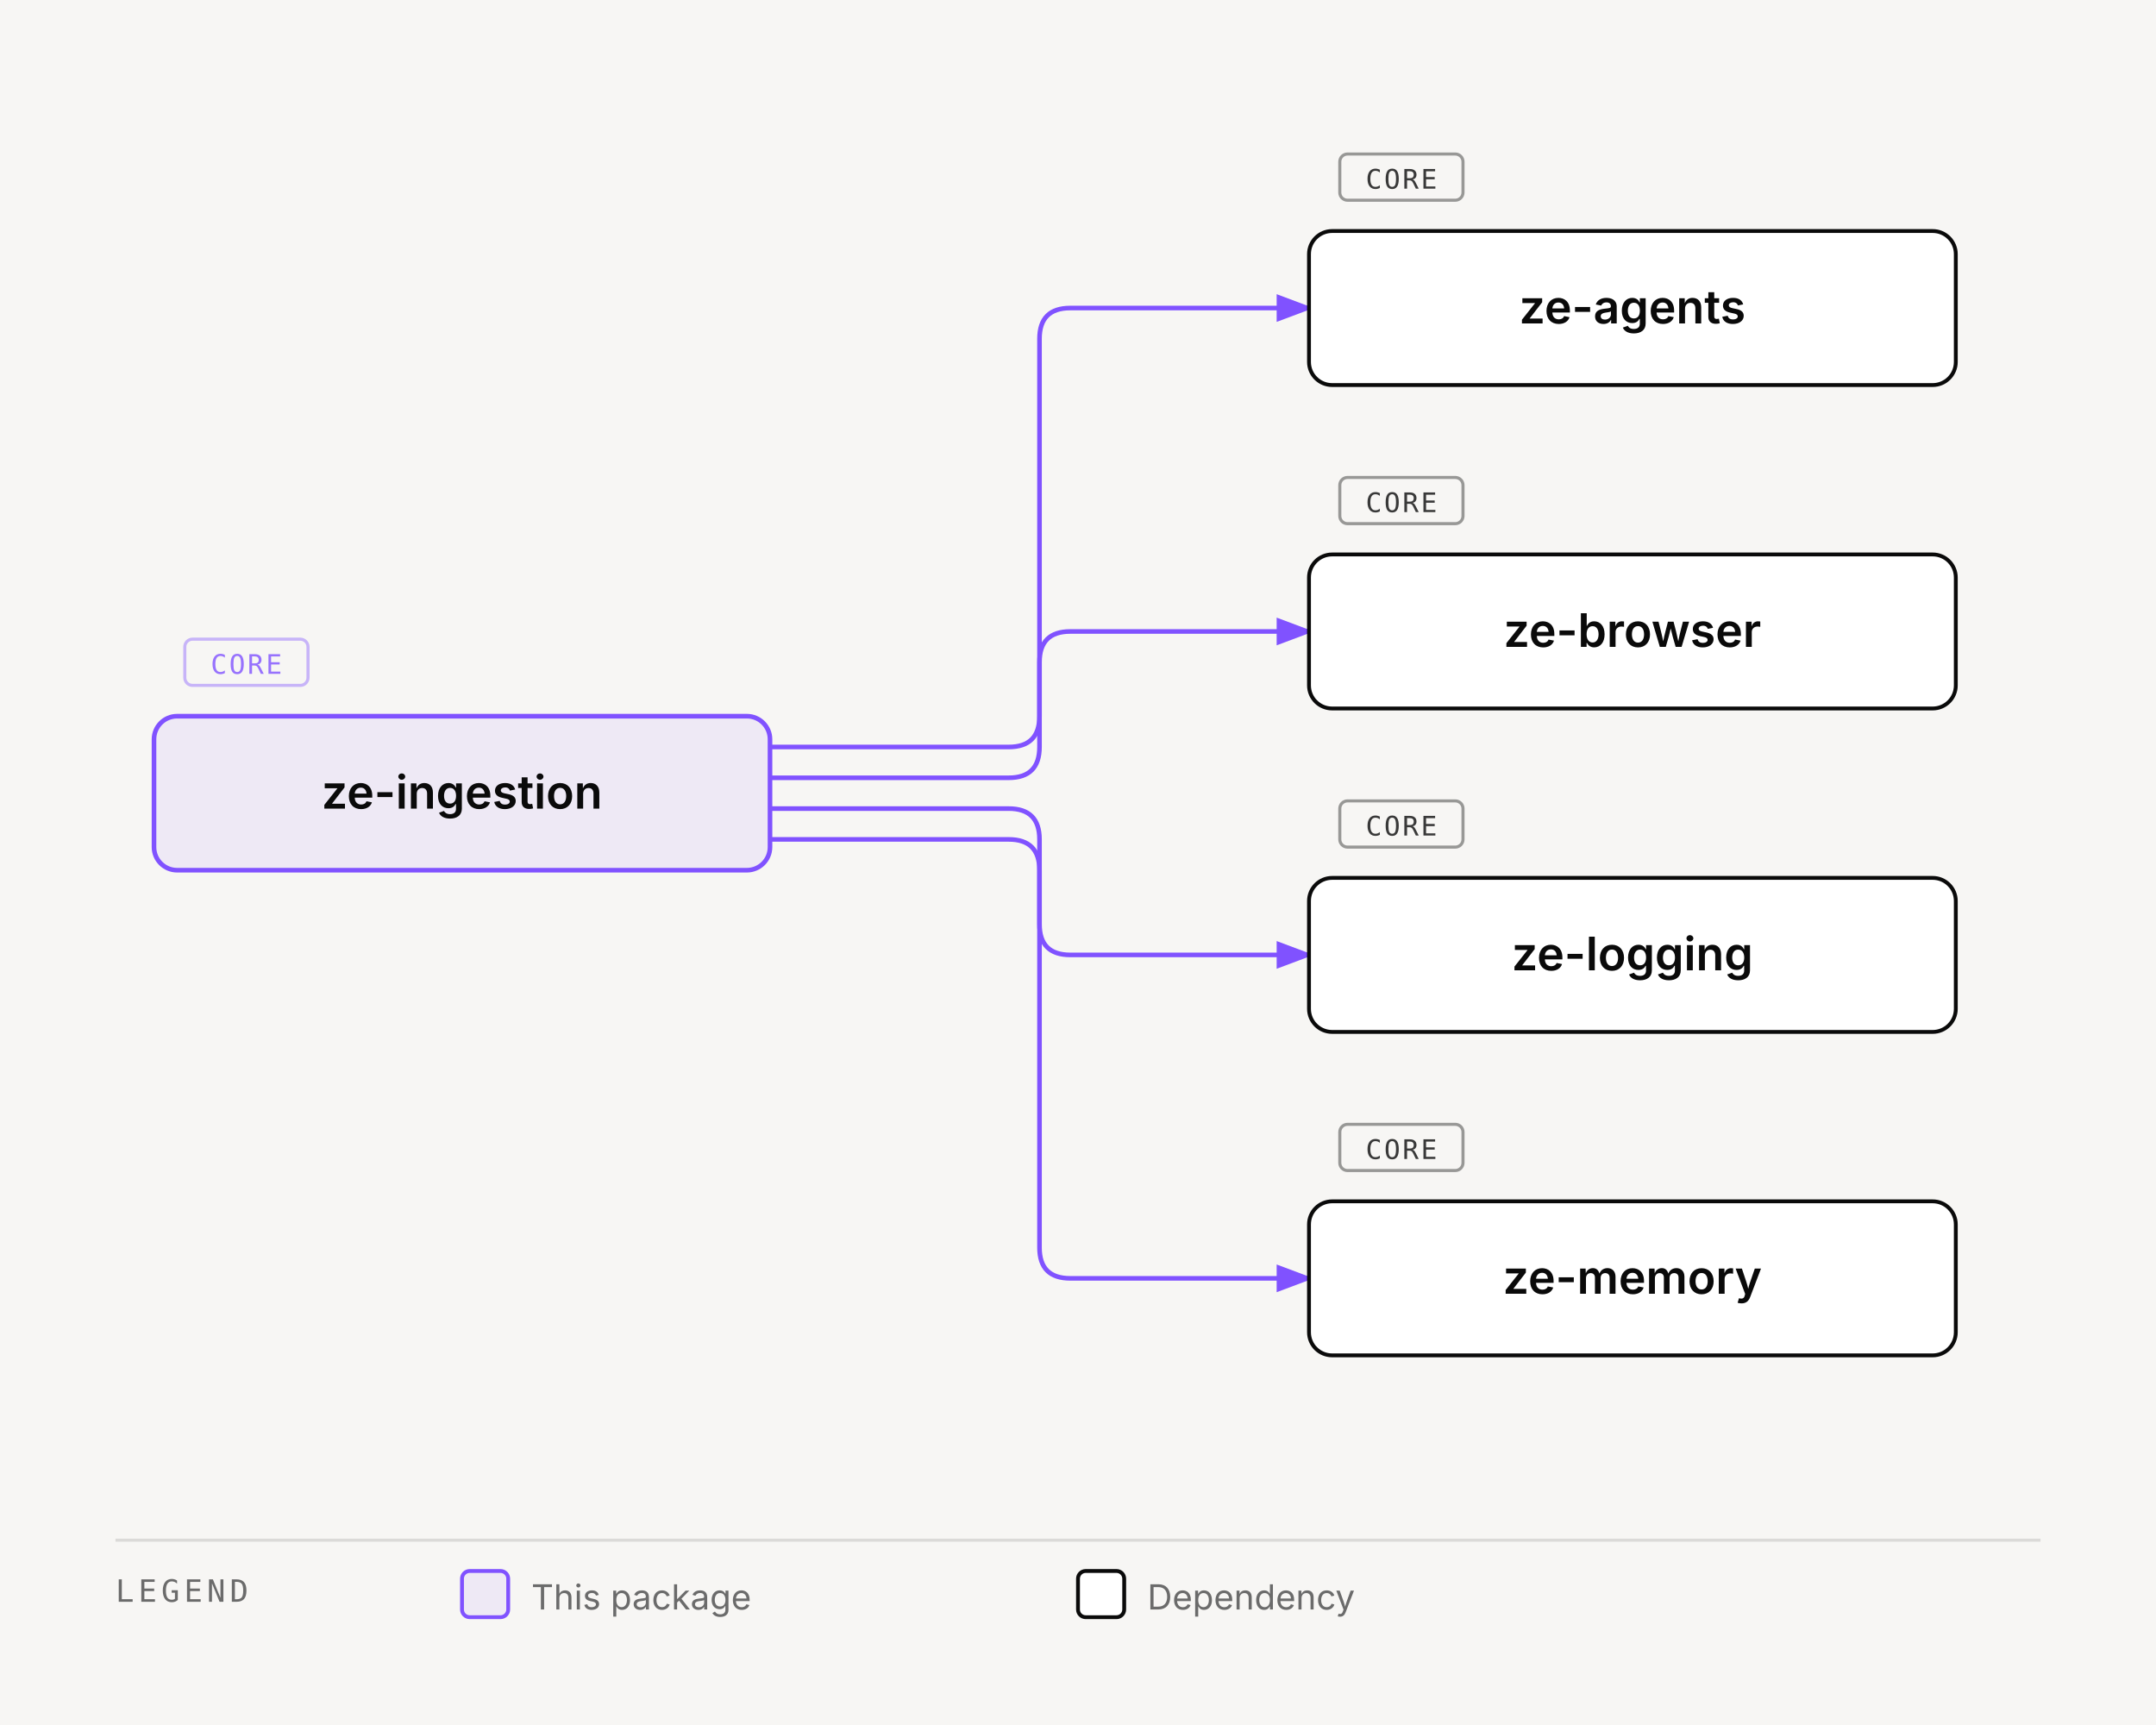
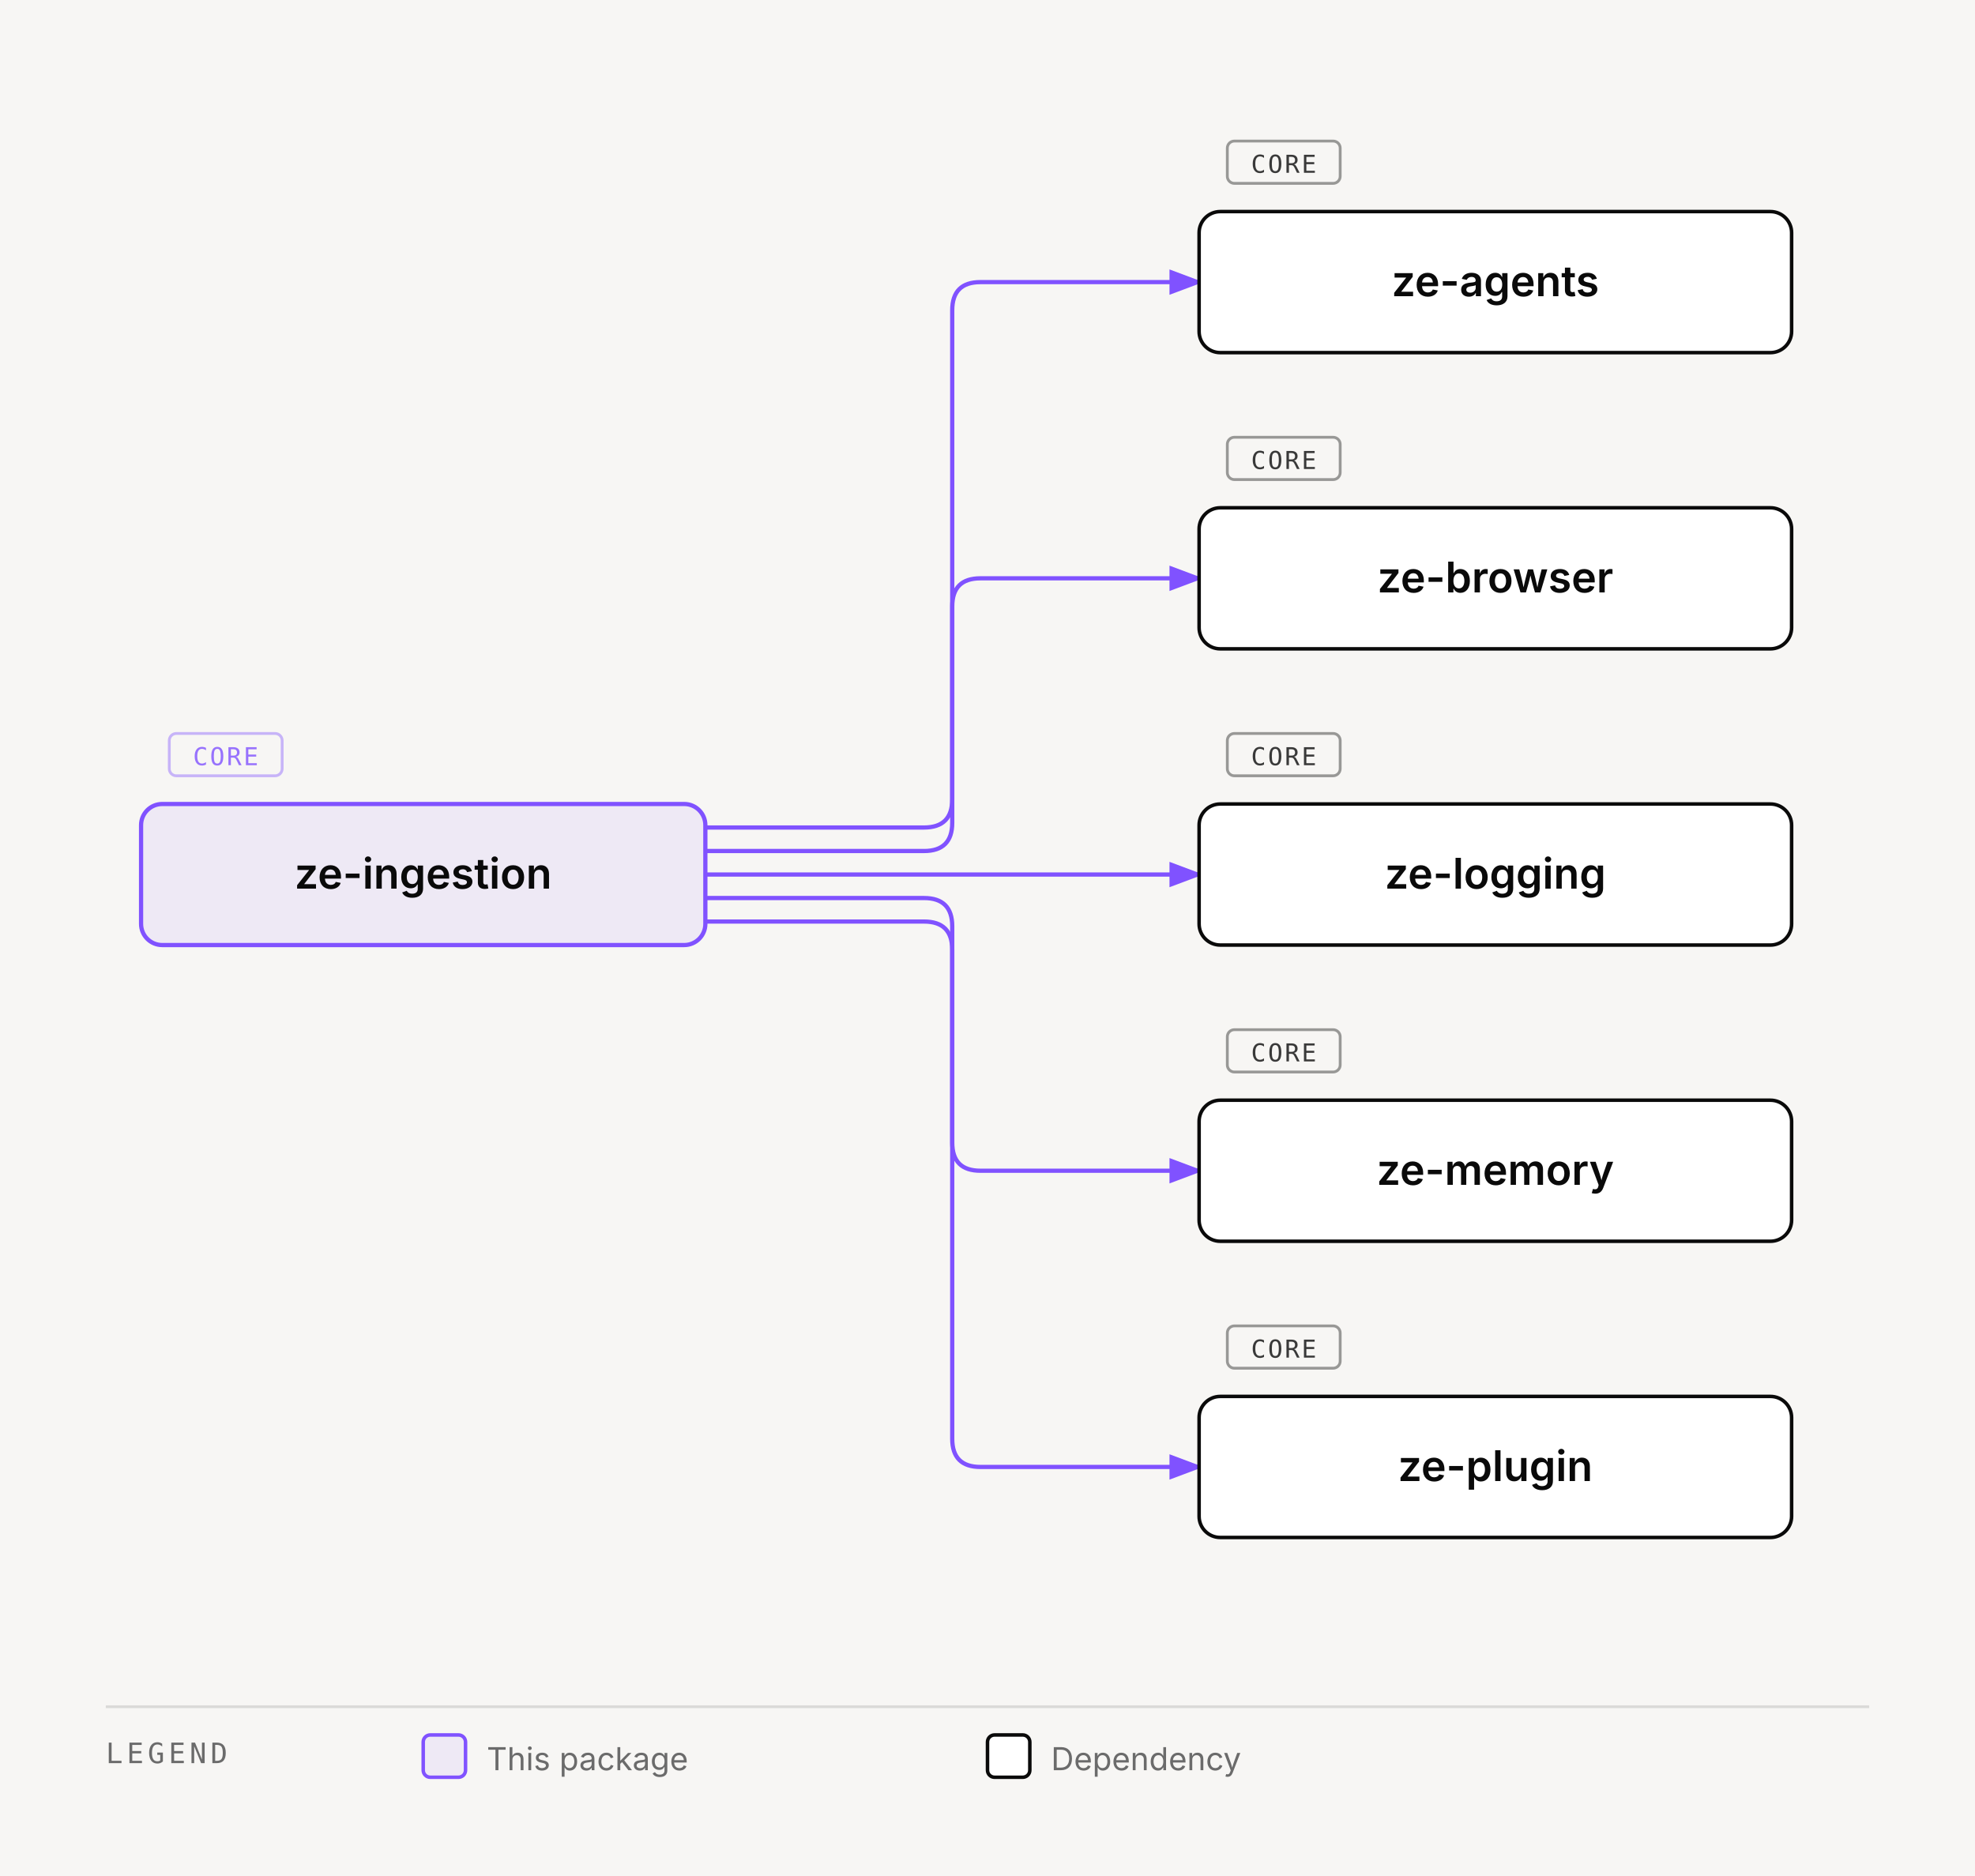
- <svg xmlns="http://www.w3.org/2000/svg" viewBox="0 0 560 448" role="img" aria-labelledby="dependencies-title dependencies-desc">
+ <svg xmlns="http://www.w3.org/2000/svg" viewBox="0 0 560 532" role="img" aria-labelledby="dependencies-title dependencies-desc">
  <defs>
    <marker id="arrow" markerWidth="8" markerHeight="6" refX="7" refY="3" orient="auto">
      <polygon points="0 0, 8 3, 0 6" fill="#6b6b6b" />
    </marker>
    <marker id="arrow-accent" markerWidth="8" markerHeight="6" refX="7" refY="3" orient="auto">
      <polygon points="0 0, 8 3, 0 6" fill="#8052ff" />
    </marker>
  </defs>
  <rect width="100%" height="100%" fill="#f7f6f4" />
-   <path d="M 200,194.0 H 262.0 Q 270.0,194.0 270.0,186.0 V 88.0 Q 270.0,80.0 278.0,80.0 H 340" fill="none" stroke="#8052ff" stroke-width="1.2" marker-end="url(#arrow-accent)" />
-   <path d="M 200,202.0 H 262.0 Q 270.0,202.0 270.0,194.0 V 172.0 Q 270.0,164.0 278.0,164.0 H 340" fill="none" stroke="#8052ff" stroke-width="1.2" marker-end="url(#arrow-accent)" />
-   <path d="M 200,210.0 H 262.0 Q 270.0,210.0 270.0,218.0 V 240.0 Q 270.0,248.0 278.0,248.0 H 340" fill="none" stroke="#8052ff" stroke-width="1.2" marker-end="url(#arrow-accent)" />
-   <path d="M 200,218.0 H 262.0 Q 270.0,218.0 270.0,226.0 V 324.0 Q 270.0,332.0 278.0,332.0 H 340" fill="none" stroke="#8052ff" stroke-width="1.2" marker-end="url(#arrow-accent)" />
-   <rect x="48" y="166.0" width="32" height="12" rx="2" fill="#f7f6f4" />
-   <rect x="48" y="166.0" width="32" height="12" rx="2" fill="transparent" stroke="#8052ff" stroke-opacity="0.4" stroke-width="0.8" />
-   <text x="64" y="175.0" fill="#8052ff" fill-opacity="0.8" font-size="7" font-family="'Geist Mono', monospace" text-anchor="middle" letter-spacing="0.08em">CORE</text>
-   <rect x="40" y="186.0" width="160" height="40" rx="6" fill="#f7f6f4" />
-   <rect x="40" y="186.0" width="160" height="40" rx="6" fill="rgba(128,82,255,0.08)" stroke="#8052ff" stroke-width="1.2" />
-   <text x="120.0" y="210.0" fill="#0a0a0a" font-size="12" font-weight="600" font-family="'Inter', sans-serif" text-anchor="middle">ze-ingestion</text>
+   <path d="M 200,234.667 H 262.0 Q 270.0,234.667 270.0,226.667 V 88.0 Q 270.0,80.0 278.0,80.0 H 340" fill="none" stroke="#8052ff" stroke-width="1.2" marker-end="url(#arrow-accent)" />
+   <path d="M 200,241.333 H 262.0 Q 270.0,241.333 270.0,233.333 V 172.0 Q 270.0,164.0 278.0,164.0 H 340" fill="none" stroke="#8052ff" stroke-width="1.2" marker-end="url(#arrow-accent)" />
+   <path d="M 200,248.0 H 340" fill="none" stroke="#8052ff" stroke-width="1.2" marker-end="url(#arrow-accent)" />
+   <path d="M 200,254.667 H 262.0 Q 270.0,254.667 270.0,262.667 V 324.0 Q 270.0,332.0 278.0,332.0 H 340" fill="none" stroke="#8052ff" stroke-width="1.2" marker-end="url(#arrow-accent)" />
+   <path d="M 200,261.333 H 262.0 Q 270.0,261.333 270.0,269.333 V 408.0 Q 270.0,416.0 278.0,416.0 H 340" fill="none" stroke="#8052ff" stroke-width="1.2" marker-end="url(#arrow-accent)" />
+   <rect x="48" y="208.0" width="32" height="12" rx="2" fill="#f7f6f4" />
+   <rect x="48" y="208.0" width="32" height="12" rx="2" fill="transparent" stroke="#8052ff" stroke-opacity="0.4" stroke-width="0.8" />
+   <text x="64" y="217.0" fill="#8052ff" fill-opacity="0.8" font-size="7" font-family="'Geist Mono', monospace" text-anchor="middle" letter-spacing="0.08em">CORE</text>
+   <rect x="40" y="228.0" width="160" height="40" rx="6" fill="#f7f6f4" />
+   <rect x="40" y="228.0" width="160" height="40" rx="6" fill="rgba(128,82,255,0.08)" stroke="#8052ff" stroke-width="1.2" />
+   <text x="120.0" y="252.0" fill="#0a0a0a" font-size="12" font-weight="600" font-family="'Inter', sans-serif" text-anchor="middle">ze-ingestion</text>
  <rect x="348" y="40" width="32" height="12" rx="2" fill="#f7f6f4" />
  <rect x="348" y="40" width="32" height="12" rx="2" fill="transparent" stroke="#0a0a0a" stroke-opacity="0.4" stroke-width="0.8" />
  <text x="364" y="49" fill="#0a0a0a" fill-opacity="0.8" font-size="7" font-family="'Geist Mono', monospace" text-anchor="middle" letter-spacing="0.08em">CORE</text>
  <rect x="340" y="60" width="168" height="40" rx="6" fill="#f7f6f4" />
  <rect x="340" y="60" width="168" height="40" rx="6" fill="#ffffff" stroke="#0a0a0a" stroke-width="1" />
  <text x="424.0" y="84.0" fill="#0a0a0a" font-size="12" font-weight="600" font-family="'Inter', sans-serif" text-anchor="middle">ze-agents</text>
  <rect x="348" y="124" width="32" height="12" rx="2" fill="#f7f6f4" />
  <rect x="348" y="124" width="32" height="12" rx="2" fill="transparent" stroke="#0a0a0a" stroke-opacity="0.4" stroke-width="0.8" />
  <text x="364" y="133" fill="#0a0a0a" fill-opacity="0.8" font-size="7" font-family="'Geist Mono', monospace" text-anchor="middle" letter-spacing="0.08em">CORE</text>
  <rect x="340" y="144" width="168" height="40" rx="6" fill="#f7f6f4" />
  <rect x="340" y="144" width="168" height="40" rx="6" fill="#ffffff" stroke="#0a0a0a" stroke-width="1" />
  <text x="424.0" y="168.0" fill="#0a0a0a" font-size="12" font-weight="600" font-family="'Inter', sans-serif" text-anchor="middle">ze-browser</text>
  <rect x="348" y="208" width="32" height="12" rx="2" fill="#f7f6f4" />
  <rect x="348" y="208" width="32" height="12" rx="2" fill="transparent" stroke="#0a0a0a" stroke-opacity="0.4" stroke-width="0.8" />
  <text x="364" y="217" fill="#0a0a0a" fill-opacity="0.8" font-size="7" font-family="'Geist Mono', monospace" text-anchor="middle" letter-spacing="0.08em">CORE</text>
  <rect x="340" y="228" width="168" height="40" rx="6" fill="#f7f6f4" />
  <rect x="340" y="228" width="168" height="40" rx="6" fill="#ffffff" stroke="#0a0a0a" stroke-width="1" />
  <text x="424.0" y="252.0" fill="#0a0a0a" font-size="12" font-weight="600" font-family="'Inter', sans-serif" text-anchor="middle">ze-logging</text>
  <rect x="348" y="292" width="32" height="12" rx="2" fill="#f7f6f4" />
  <rect x="348" y="292" width="32" height="12" rx="2" fill="transparent" stroke="#0a0a0a" stroke-opacity="0.4" stroke-width="0.8" />
  <text x="364" y="301" fill="#0a0a0a" fill-opacity="0.8" font-size="7" font-family="'Geist Mono', monospace" text-anchor="middle" letter-spacing="0.08em">CORE</text>
  <rect x="340" y="312" width="168" height="40" rx="6" fill="#f7f6f4" />
  <rect x="340" y="312" width="168" height="40" rx="6" fill="#ffffff" stroke="#0a0a0a" stroke-width="1" />
  <text x="424.0" y="336.0" fill="#0a0a0a" font-size="12" font-weight="600" font-family="'Inter', sans-serif" text-anchor="middle">ze-memory</text>
-   <line x1="30" y1="400" x2="530" y2="400" stroke="rgba(10,10,10,0.12)" stroke-width="0.8" />
-   <text x="30" y="416" fill="#6b6b6b" font-size="8" font-family="'Geist Mono', monospace" letter-spacing="0.14em">LEGEND</text>
-   <rect x="120" y="408" width="12" height="12" rx="2" fill="rgba(128,82,255,0.08)" stroke="#8052ff" stroke-width="1" />
-   <text x="138" y="418" fill="#6b6b6b" font-size="9" font-family="'Inter', sans-serif">This package</text>
-   <rect x="280" y="408" width="12" height="12" rx="2" fill="#ffffff" stroke="#0a0a0a" stroke-width="1" />
-   <text x="298" y="418" fill="#6b6b6b" font-size="9" font-family="'Inter', sans-serif">Dependency</text>
+   <rect x="348" y="376" width="32" height="12" rx="2" fill="#f7f6f4" />
+   <rect x="348" y="376" width="32" height="12" rx="2" fill="transparent" stroke="#0a0a0a" stroke-opacity="0.4" stroke-width="0.8" />
+   <text x="364" y="385" fill="#0a0a0a" fill-opacity="0.8" font-size="7" font-family="'Geist Mono', monospace" text-anchor="middle" letter-spacing="0.08em">CORE</text>
+   <rect x="340" y="396" width="168" height="40" rx="6" fill="#f7f6f4" />
+   <rect x="340" y="396" width="168" height="40" rx="6" fill="#ffffff" stroke="#0a0a0a" stroke-width="1" />
+   <text x="424.0" y="420.0" fill="#0a0a0a" font-size="12" font-weight="600" font-family="'Inter', sans-serif" text-anchor="middle">ze-plugin</text>
+   <line x1="30" y1="484" x2="530" y2="484" stroke="rgba(10,10,10,0.12)" stroke-width="0.8" />
+   <text x="30" y="500" fill="#6b6b6b" font-size="8" font-family="'Geist Mono', monospace" letter-spacing="0.14em">LEGEND</text>
+   <rect x="120" y="492" width="12" height="12" rx="2" fill="rgba(128,82,255,0.08)" stroke="#8052ff" stroke-width="1" />
+   <text x="138" y="502" fill="#6b6b6b" font-size="9" font-family="'Inter', sans-serif">This package</text>
+   <rect x="280" y="492" width="12" height="12" rx="2" fill="#ffffff" stroke="#0a0a0a" stroke-width="1" />
+   <text x="298" y="502" fill="#6b6b6b" font-size="9" font-family="'Inter', sans-serif">Dependency</text>
</svg>
